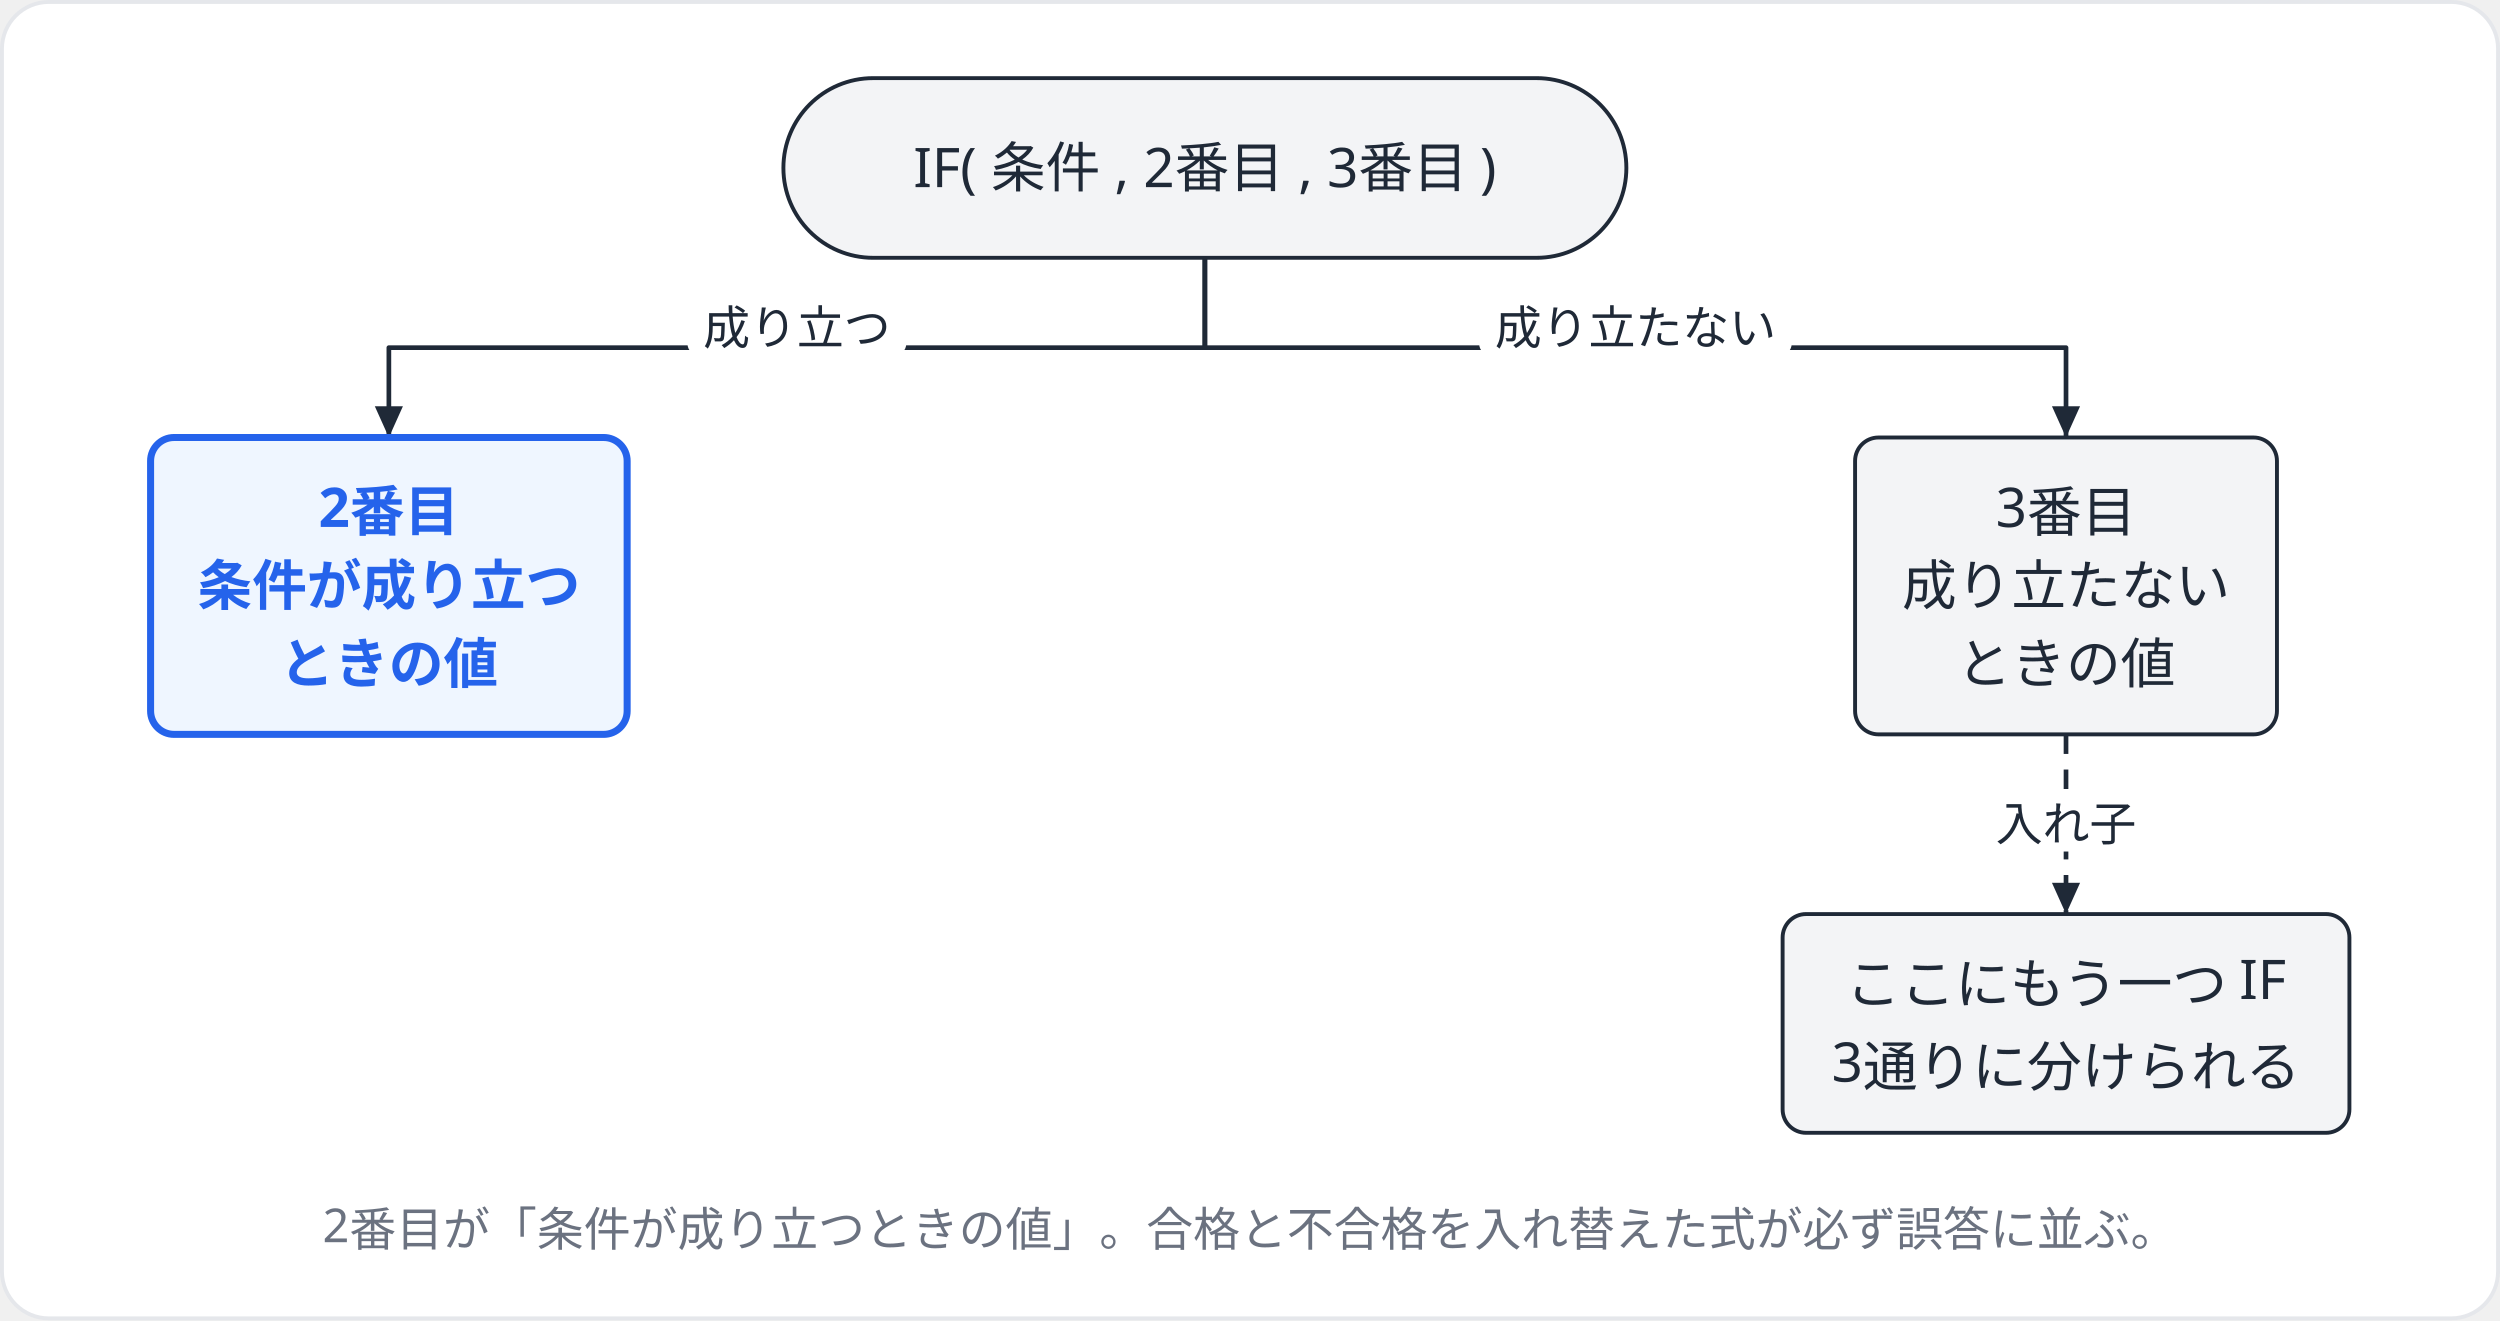
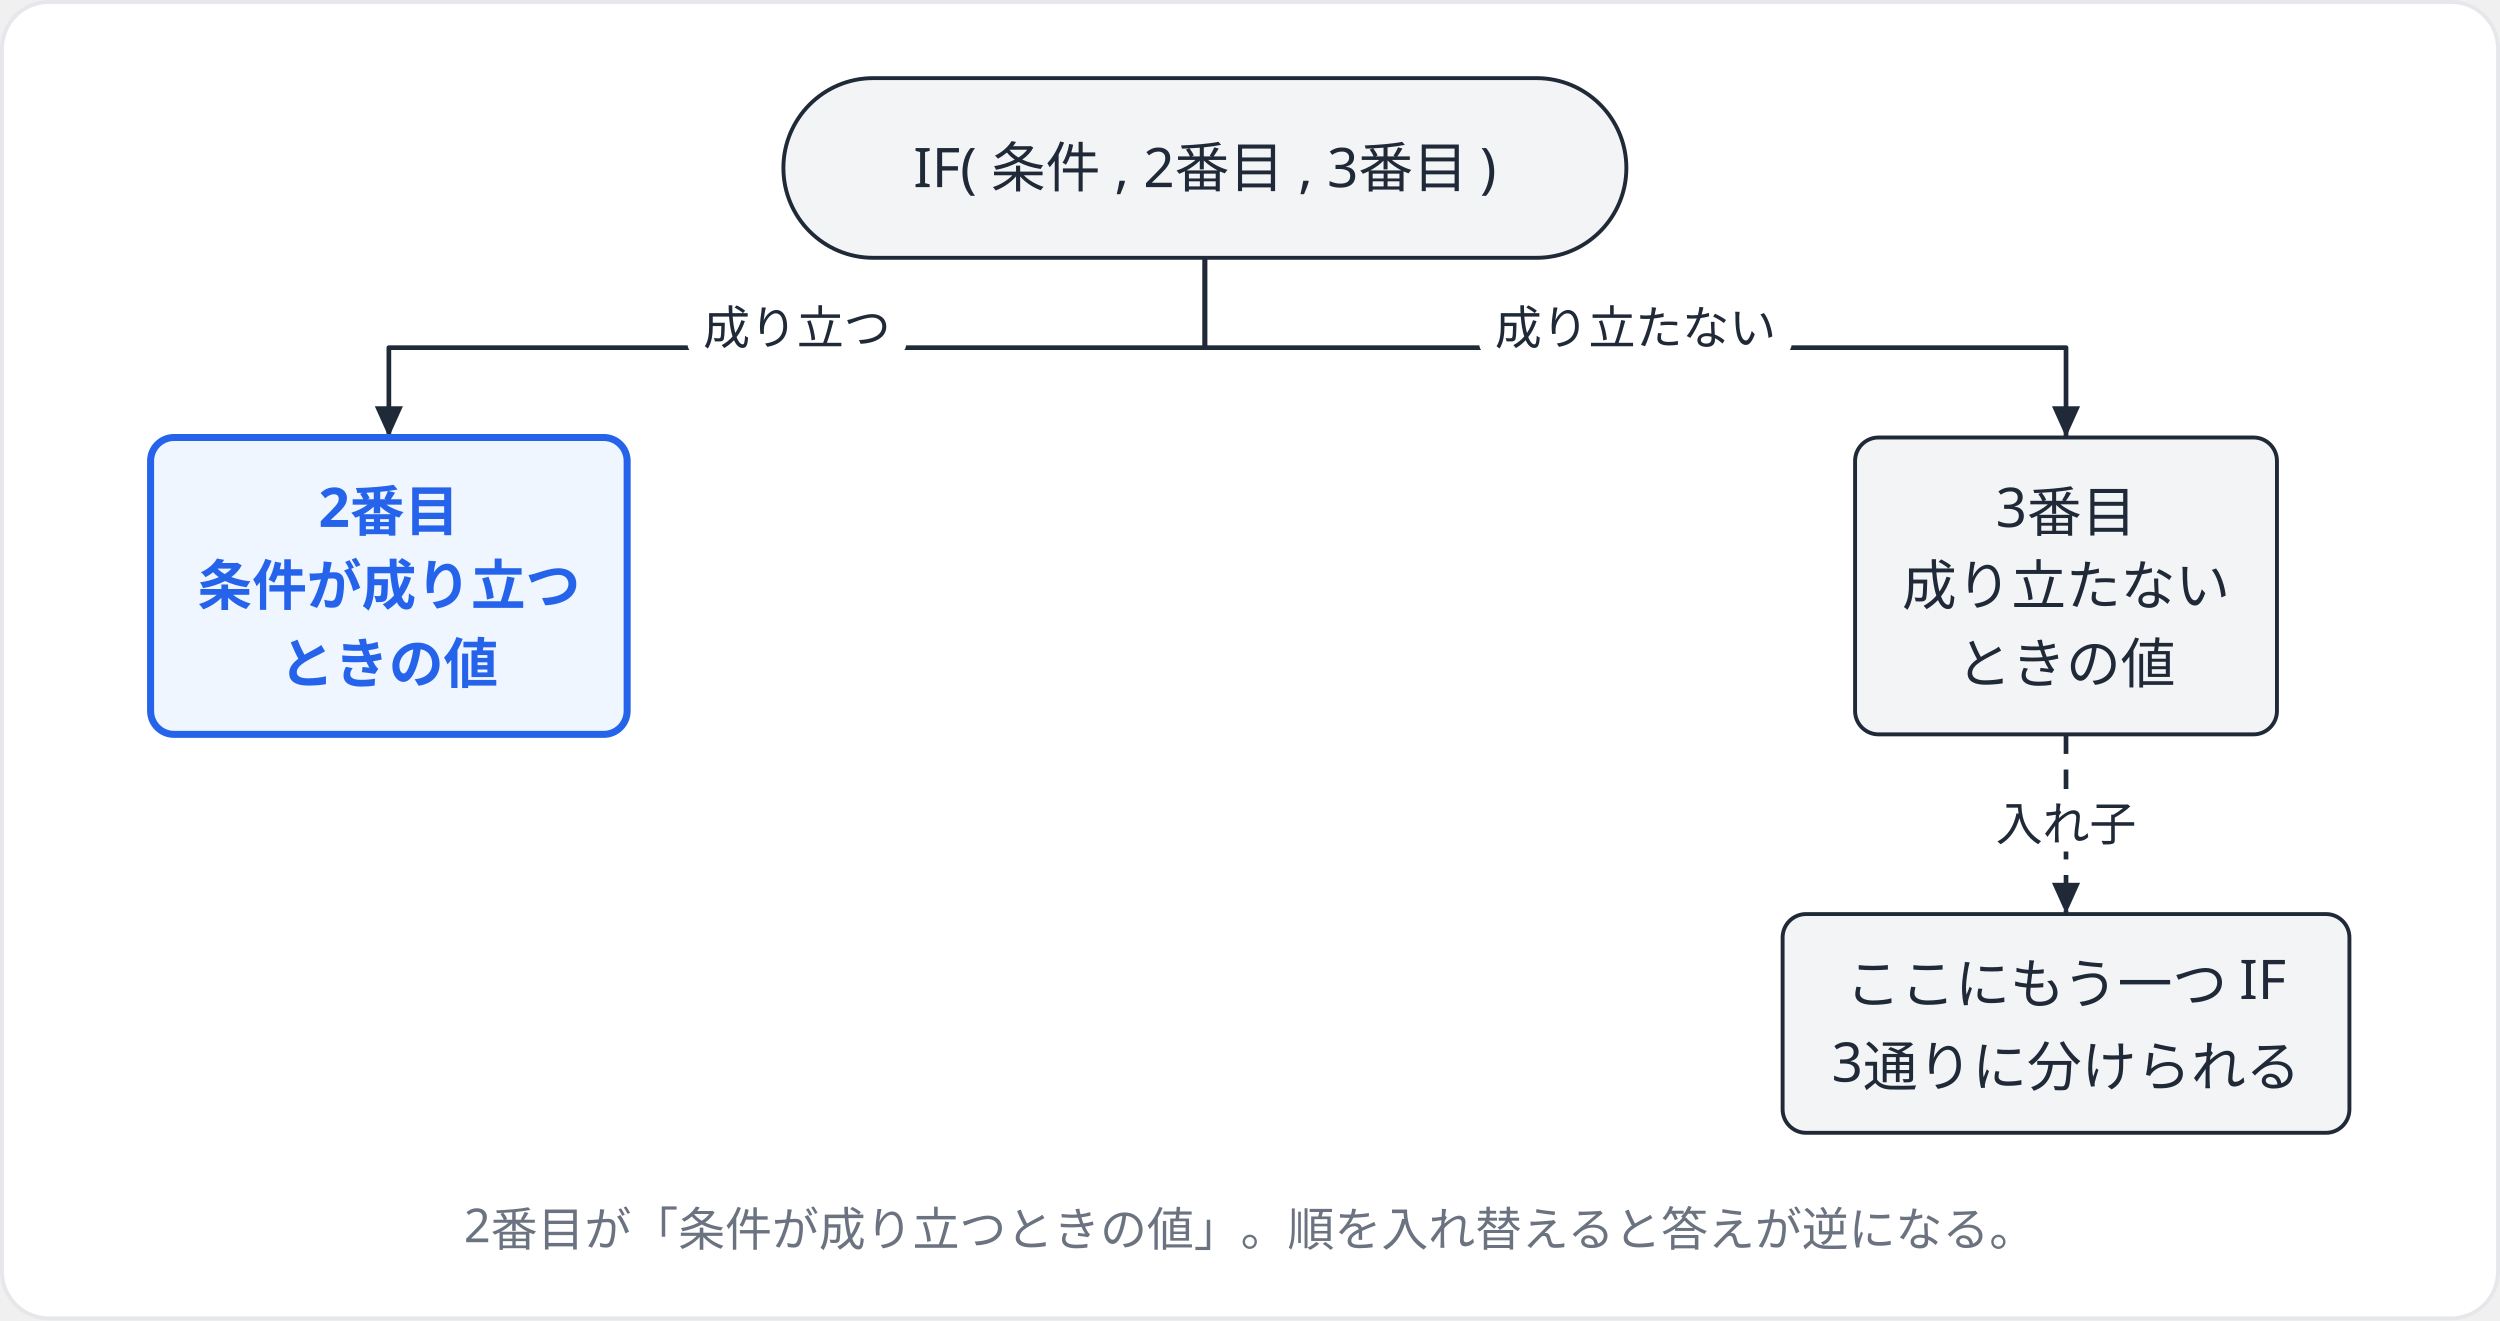
<svg xmlns="http://www.w3.org/2000/svg" width="640" height="338" viewBox="0 0 640 338" role="img">
  <rect x="0.5" y="0.5" width="639" height="337" rx="12" fill="#ffffff" stroke="#e5e7eb" stroke-width="1" />
  <g transform="translate(38.55 20)">
    <polyline points="269.9,46 269.9,69 61,69 61,92" fill="none" stroke="#1f2937" stroke-width="1.2" stroke-linejoin="round" />
    <polygon points="61,92 57.4,84 64.6,84" fill="#1f2937" />
    <polyline points="269.9,46 269.9,69 490.35,69 490.35,92" fill="none" stroke="#1f2937" stroke-width="1.2" stroke-linejoin="round" />
    <polygon points="490.35,92 486.75,84 493.95,84" fill="#1f2937" />
    <polyline points="490.35,168 490.35,214" fill="none" stroke="#1f2937" stroke-width="1.2" stroke-dasharray="5 4" stroke-linejoin="round" />
    <polygon points="490.35,214 486.75,206 493.95,206" fill="#1f2937" />
    <rect x="162" y="0" width="215.8" height="46" rx="23" fill="#f3f4f6" stroke="#1f2937" stroke-width="1" />
    <text x="269.9" y="27.9" font-family="Hiragino Sans, Hiragino Kaku Gothic ProN, Noto Sans JP, Yu Gothic, Meiryo, sans-serif" font-size="14" fill="#1f2937" text-anchor="middle">IF( 条件 , 2番目 , 3番目 )</text>
    <rect x="0" y="92" width="122" height="76" rx="6" fill="#eff6ff" stroke="#2563eb" stroke-width="1.8" />
    <text x="61" y="114.9" font-family="Hiragino Sans, Hiragino Kaku Gothic ProN, Noto Sans JP, Yu Gothic, Meiryo, sans-serif" font-size="14" fill="#2563eb" text-anchor="middle" font-weight="600">2番目</text>
    <text x="61" y="134.9" font-family="Hiragino Sans, Hiragino Kaku Gothic ProN, Noto Sans JP, Yu Gothic, Meiryo, sans-serif" font-size="14" fill="#2563eb" text-anchor="middle" font-weight="600">条件が成り立つ</text>
    <text x="61" y="154.9" font-family="Hiragino Sans, Hiragino Kaku Gothic ProN, Noto Sans JP, Yu Gothic, Meiryo, sans-serif" font-size="14" fill="#2563eb" text-anchor="middle" font-weight="600">ときの値</text>
    <rect x="436.35" y="92" width="108" height="76" rx="6" fill="#f3f4f6" stroke="#1f2937" stroke-width="1" />
    <text x="490.35" y="114.9" font-family="Hiragino Sans, Hiragino Kaku Gothic ProN, Noto Sans JP, Yu Gothic, Meiryo, sans-serif" font-size="14" fill="#1f2937" text-anchor="middle">3番目</text>
    <text x="490.35" y="134.9" font-family="Hiragino Sans, Hiragino Kaku Gothic ProN, Noto Sans JP, Yu Gothic, Meiryo, sans-serif" font-size="14" fill="#1f2937" text-anchor="middle">成り立たない</text>
    <text x="490.35" y="154.9" font-family="Hiragino Sans, Hiragino Kaku Gothic ProN, Noto Sans JP, Yu Gothic, Meiryo, sans-serif" font-size="14" fill="#1f2937" text-anchor="middle">ときの値</text>
    <rect x="417.8" y="214" width="145.1" height="56" rx="6" fill="#f3f4f6" stroke="#1f2937" stroke-width="1" />
    <text x="490.35" y="236.9" font-family="Hiragino Sans, Hiragino Kaku Gothic ProN, Noto Sans JP, Yu Gothic, Meiryo, sans-serif" font-size="14" fill="#1f2937" text-anchor="middle">ここにもう一つ IF</text>
    <text x="490.35" y="256.9" font-family="Hiragino Sans, Hiragino Kaku Gothic ProN, Noto Sans JP, Yu Gothic, Meiryo, sans-serif" font-size="14" fill="#1f2937" text-anchor="middle">3通りに分けられる</text>
    <rect x="137.45" y="55" width="56" height="16" rx="3" fill="#ffffff" />
    <text x="165.45" y="68.2" font-family="Hiragino Sans, Hiragino Kaku Gothic ProN, Noto Sans JP, Yu Gothic, Meiryo, sans-serif" font-size="12" fill="#1f2937" text-anchor="middle">成り立つ</text>
    <rect x="340.12" y="55" width="80" height="16" rx="3" fill="#ffffff" />
    <text x="380.12" y="68.2" font-family="Hiragino Sans, Hiragino Kaku Gothic ProN, Noto Sans JP, Yu Gothic, Meiryo, sans-serif" font-size="12" fill="#1f2937" text-anchor="middle">成り立たない</text>
    <rect x="468.35" y="182" width="44" height="16" rx="3" fill="#ffffff" />
    <text x="490.35" y="195.2" font-family="Hiragino Sans, Hiragino Kaku Gothic ProN, Noto Sans JP, Yu Gothic, Meiryo, sans-serif" font-size="12" fill="#1f2937" text-anchor="middle">入れ子</text>
  </g>
-   <text x="320" y="318" font-family="Hiragino Sans, Hiragino Kaku Gothic ProN, Noto Sans JP, Yu Gothic, Meiryo, sans-serif" font-size="12" fill="#6b7280" text-anchor="middle">2番目が「条件が成り立つときの値」。合格と不合格を入れ替えた式が必ず誤答に並ぶ。</text>
+   <text x="320" y="318" font-family="Hiragino Sans, Hiragino Kaku Gothic ProN, Noto Sans JP, Yu Gothic, Meiryo, sans-serif" font-size="12" fill="#6b7280" text-anchor="middle">2番目が「条件が成り立つときの値」。順を入れ替えると答えが逆になる。</text>
</svg>
